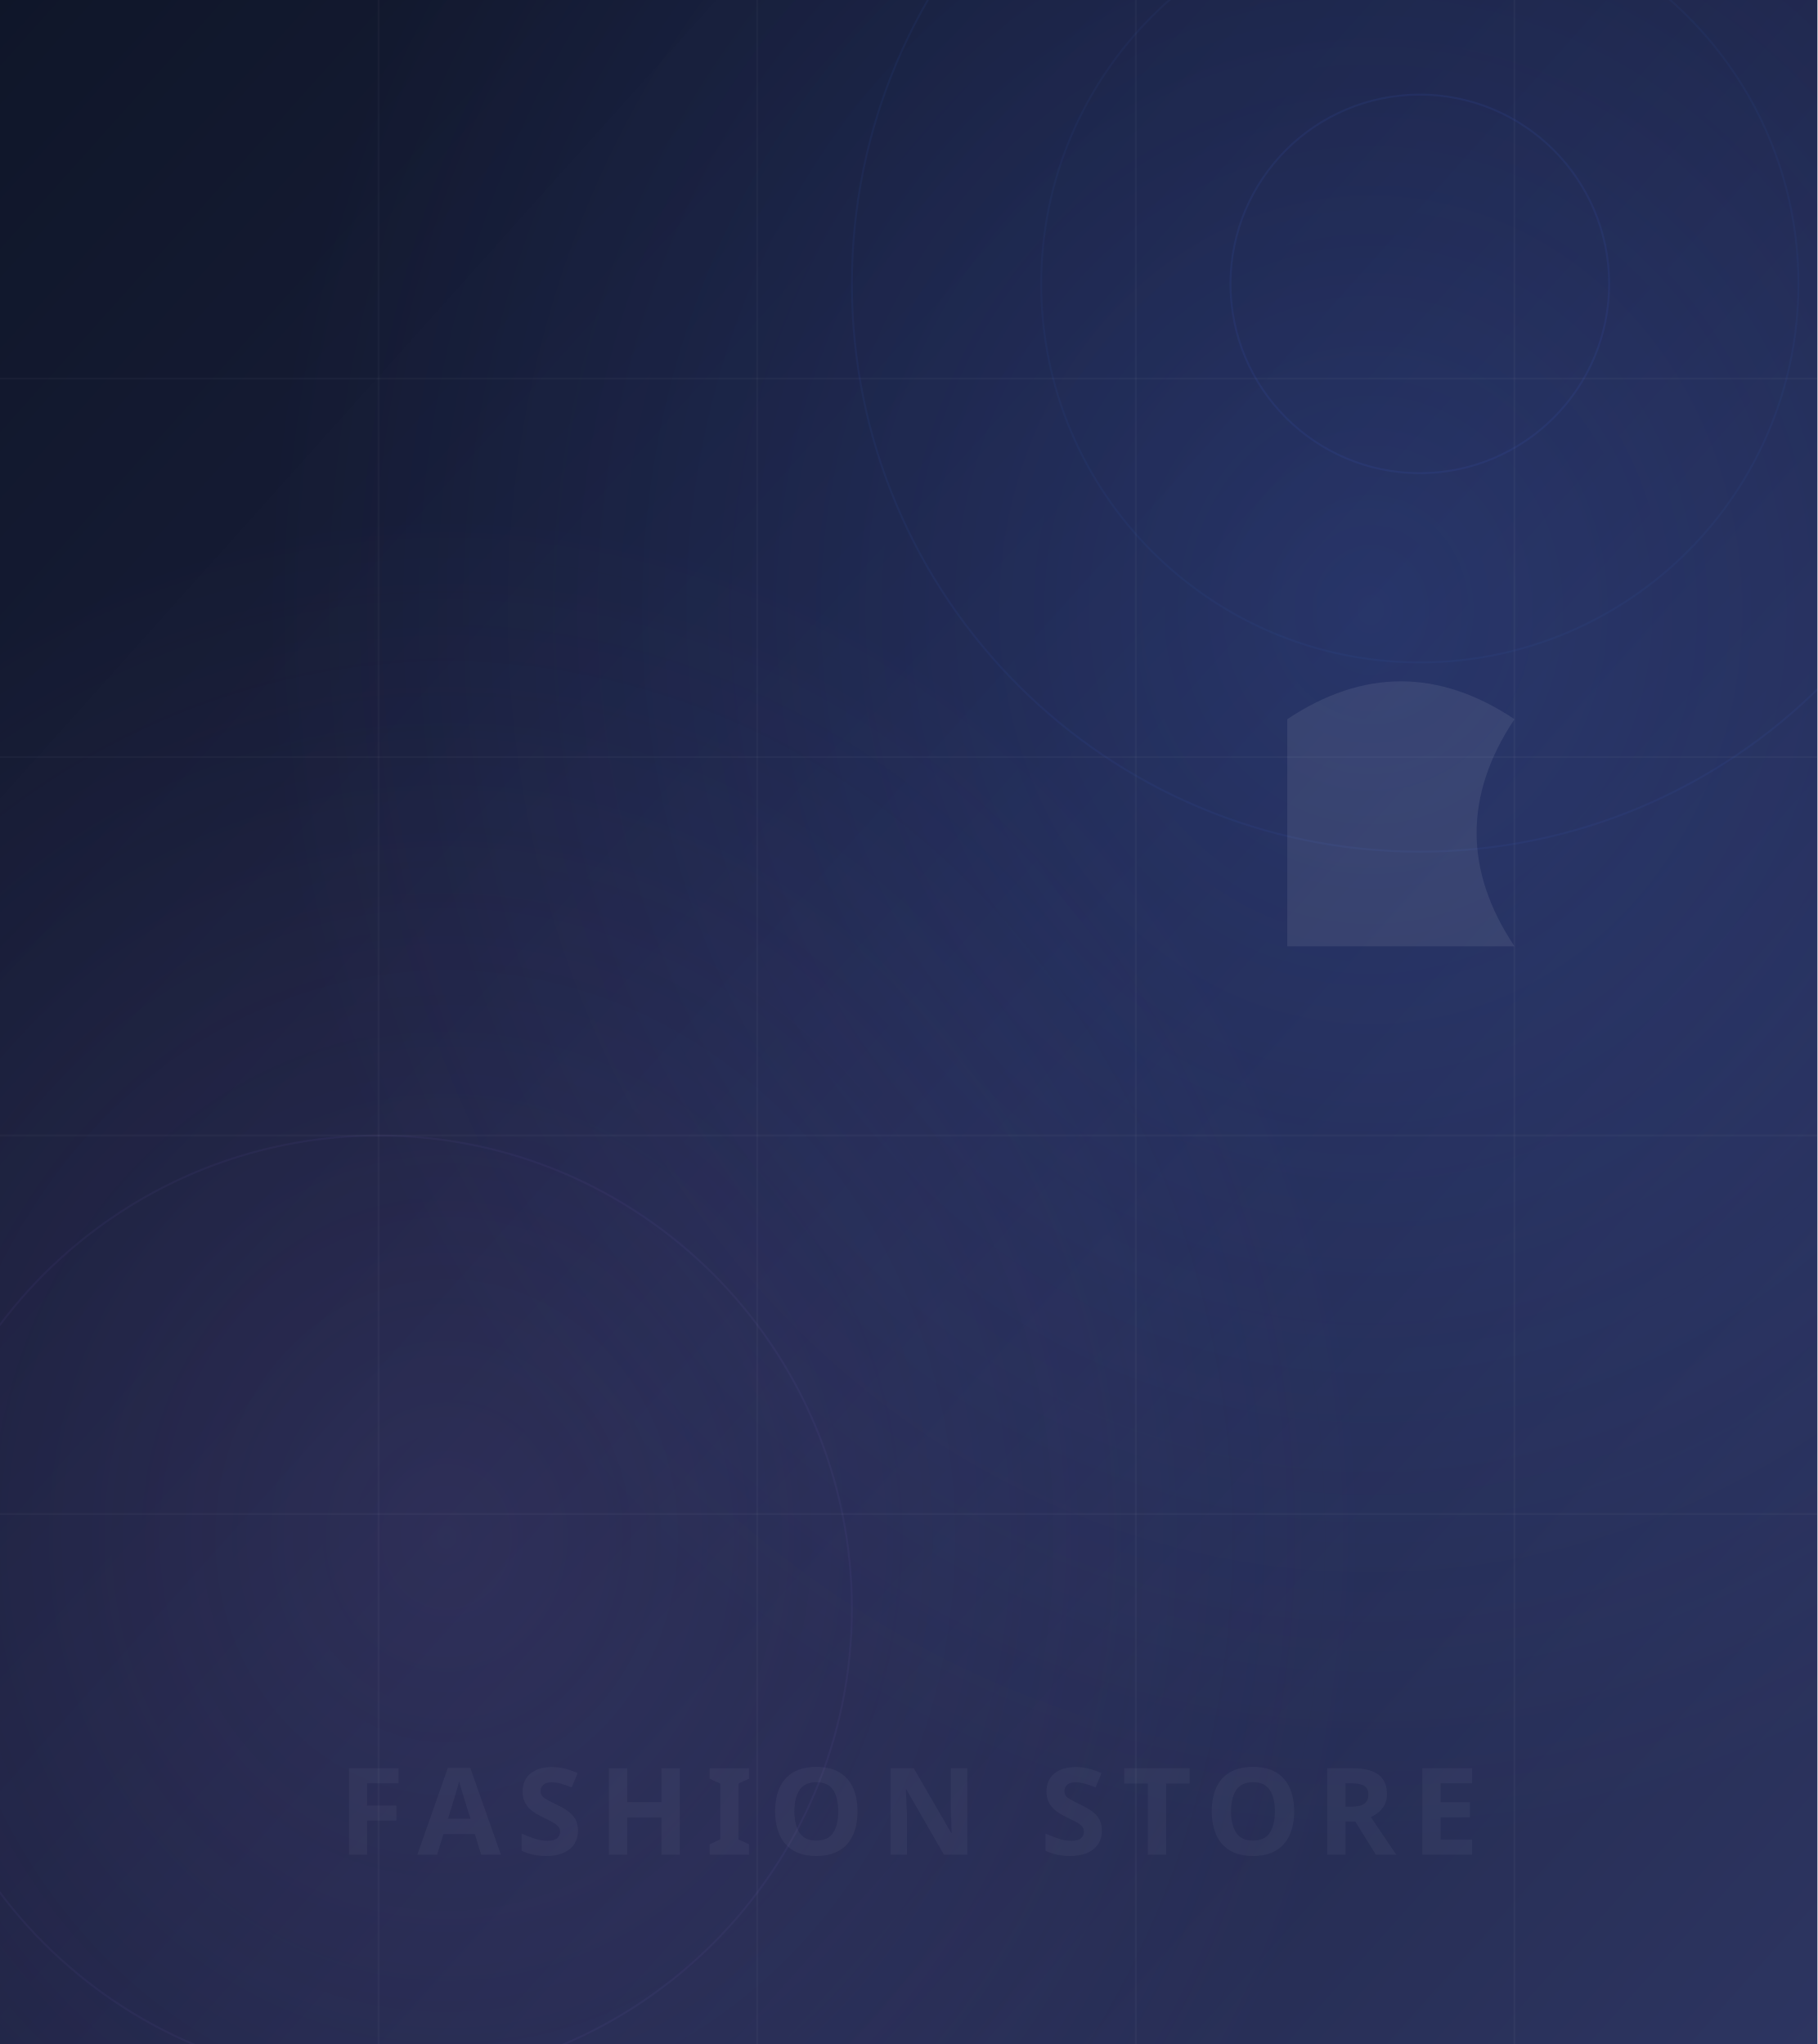
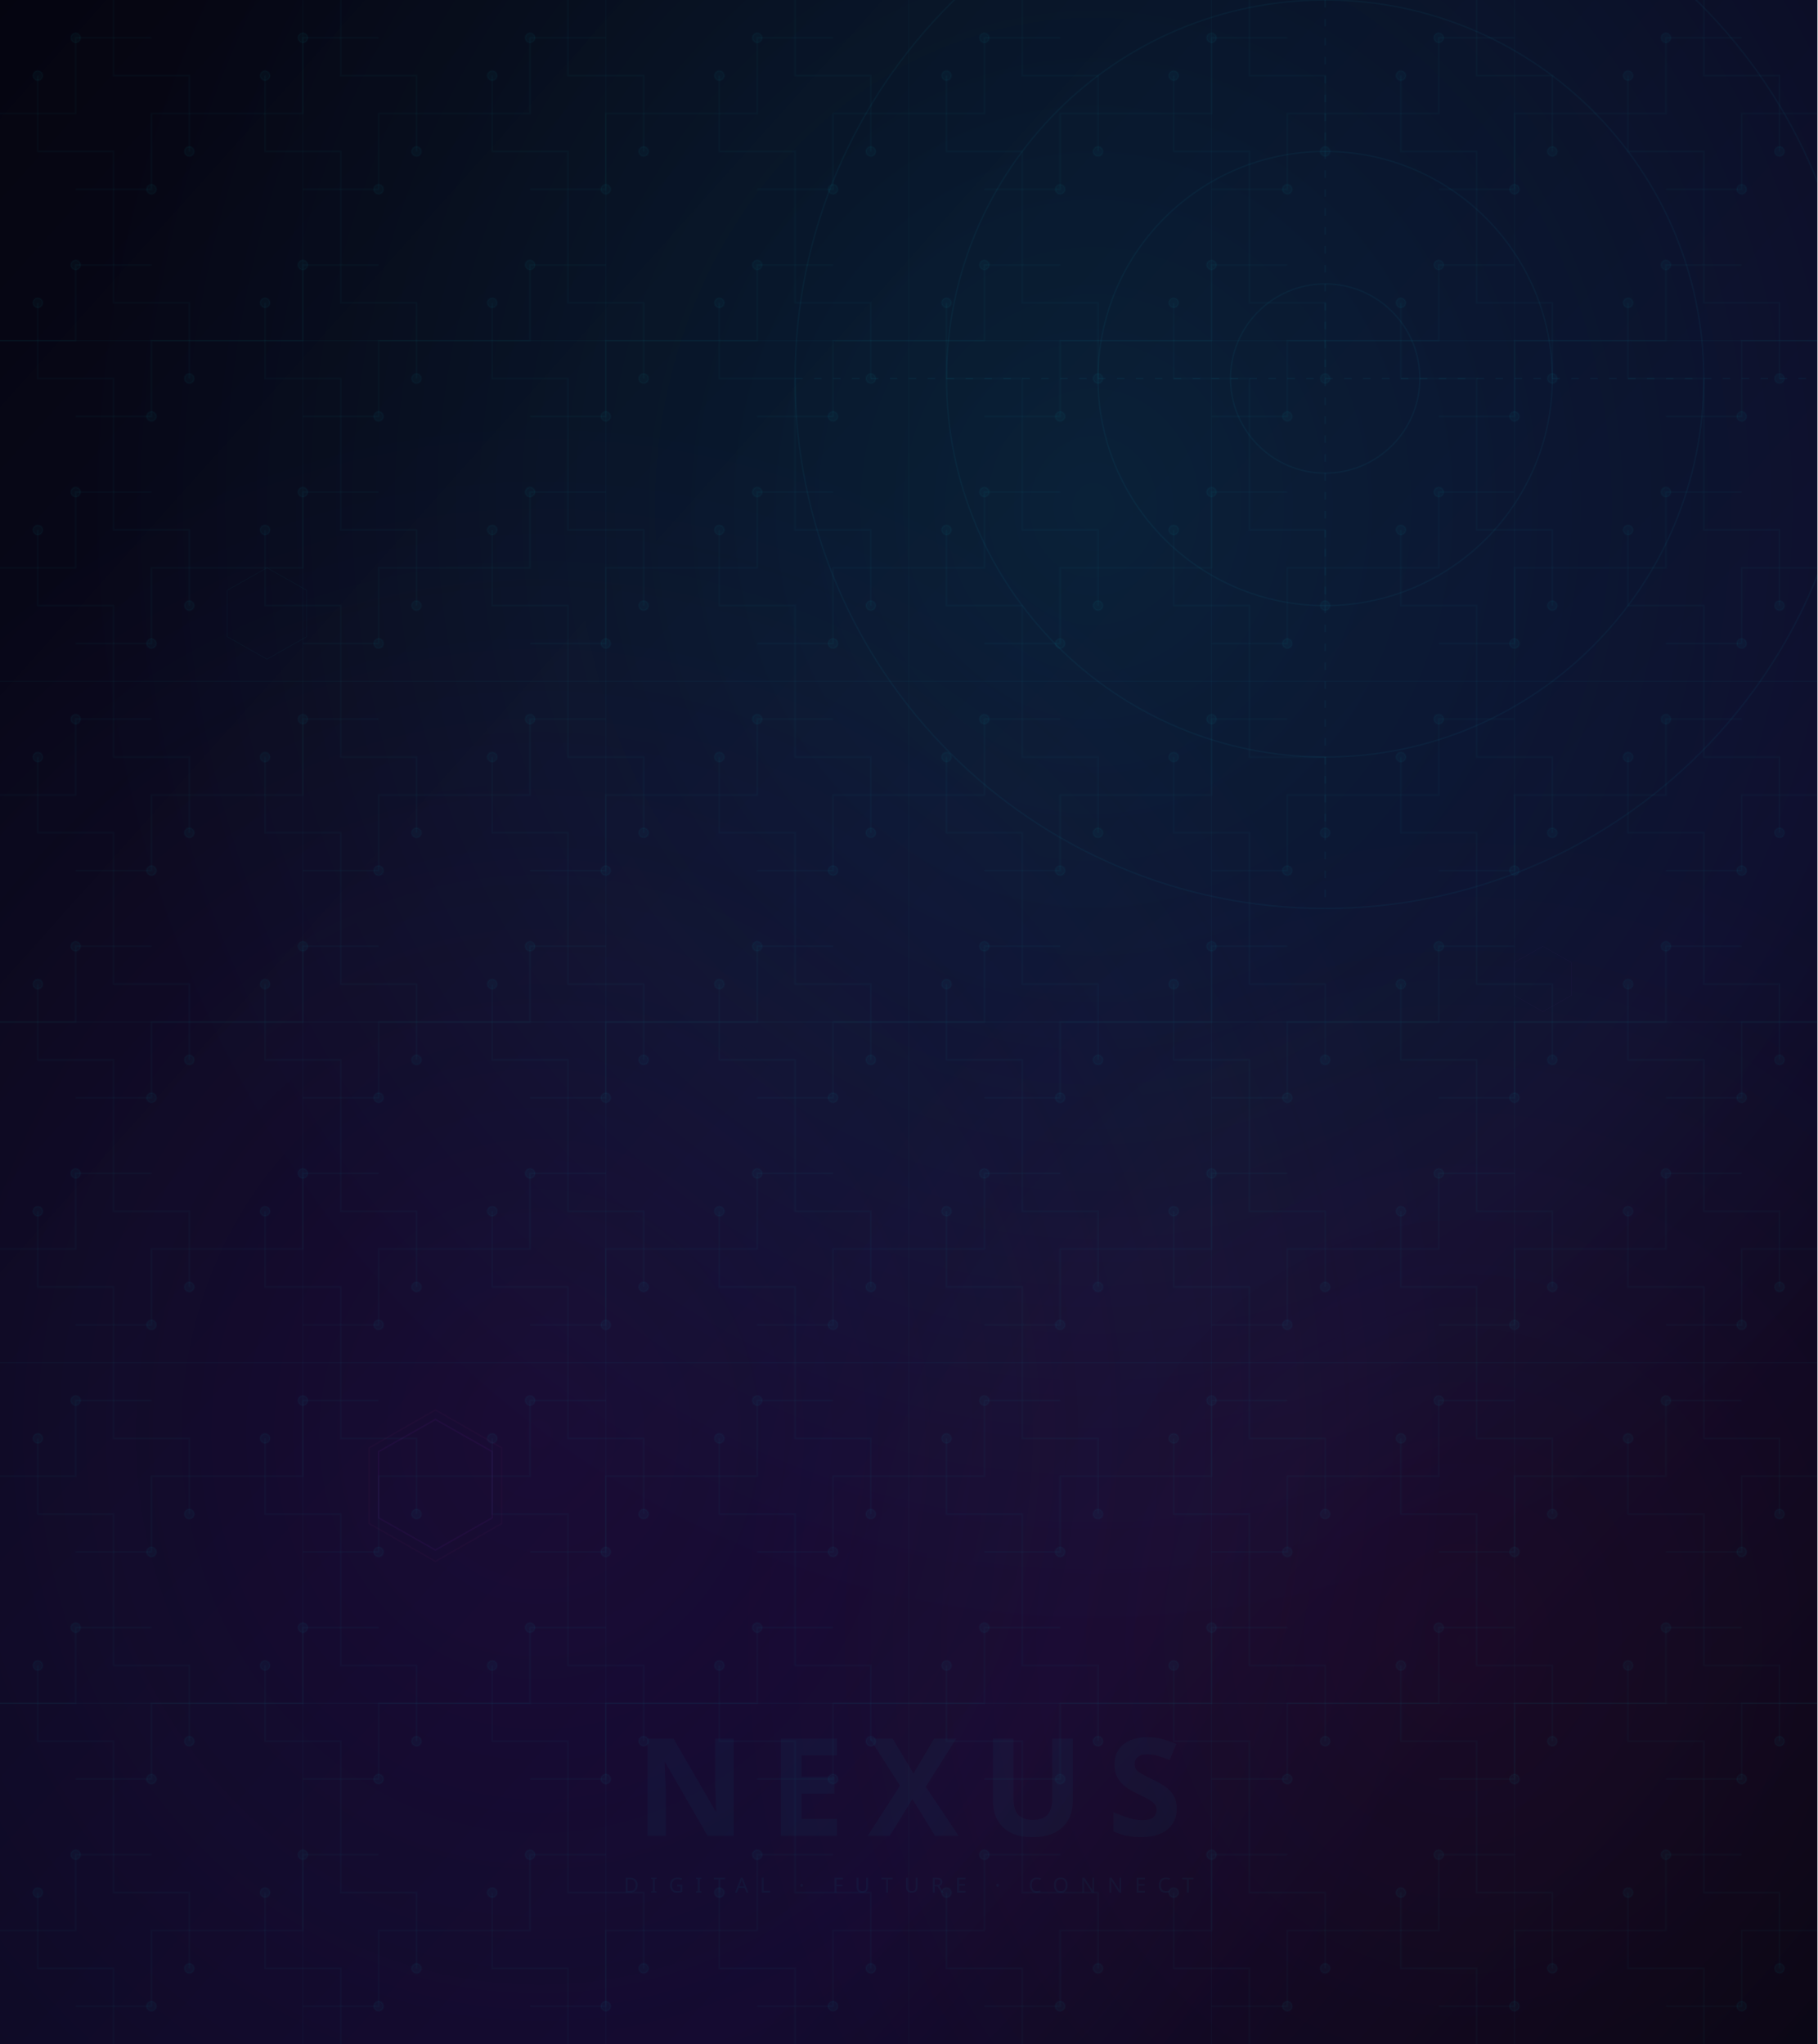
<svg xmlns="http://www.w3.org/2000/svg" viewBox="0 0 960 1080" preserveAspectRatio="xMidYMid slice">
  <defs>
    <linearGradient id="loginBg" x1="0" y1="0" x2="1" y2="1">
-       <stop offset="0%" stop-color="#0F1629" />
-       <stop offset="40%" stop-color="#1A1F3C" />
-       <stop offset="100%" stop-color="#2D3561" />
+       <stop offset="0%" stop-color="#050510" />
+       <stop offset="35%" stop-color="#0a0a20" />
+       <stop offset="70%" stop-color="#0f0a2a" />
+       <stop offset="100%" stop-color="#060612" />
    </linearGradient>
-     <radialGradient id="glowBlue" cx="75%" cy="30%" r="60%">
-       <stop offset="0%" stop-color="rgba(79,124,255,0.2)" />
-       <stop offset="100%" stop-color="rgba(79,124,255,0)" />
+     <radialGradient id="glowCyan" cx="60%" cy="25%" r="55%">
+       <stop offset="0%" stop-color="rgba(0,240,255,0.10)" />
+       <stop offset="100%" stop-color="rgba(0,240,255,0)" />
    </radialGradient>
-     <radialGradient id="glowPurple" cx="25%" cy="75%" r="50%">
-       <stop offset="0%" stop-color="rgba(167,139,250,0.12)" />
-       <stop offset="100%" stop-color="rgba(167,139,250,0)" />
+     <radialGradient id="glowMagenta" cx="30%" cy="70%" r="50%">
+       <stop offset="0%" stop-color="rgba(184,41,247,0.08)" />
+       <stop offset="100%" stop-color="rgba(184,41,247,0)" />
    </radialGradient>
+     <radialGradient id="glowPink" cx="80%" cy="80%" r="40%">
+       <stop offset="0%" stop-color="rgba(255,42,138,0.06)" />
+       <stop offset="100%" stop-color="rgba(255,42,138,0)" />
+     </radialGradient>
+     <pattern id="circuit" x="0" y="0" width="120" height="120" patternUnits="userSpaceOnUse">
+       <g stroke="rgba(0,240,255,0.025)" stroke-width="0.8" fill="none">
+         <path d="M0 60 L40 60 L40 20 L80 20" />
+         <path d="M60 0 L60 40 L100 40 L100 80" />
+         <path d="M120 60 L80 60 L80 100 L40 100" />
+         <path d="M60 120 L60 80 L20 80 L20 40" />
+         <circle cx="40" cy="20" r="2.5" fill="rgba(0,240,255,0.03)" />
+         <circle cx="100" cy="80" r="2.5" fill="rgba(0,240,255,0.03)" />
+         <circle cx="20" cy="40" r="2.5" fill="rgba(0,240,255,0.03)" />
+         <circle cx="80" cy="100" r="2.5" fill="rgba(0,240,255,0.03)" />
+       </g>
+     </pattern>
  </defs>
  <rect width="960" height="1080" fill="url(#loginBg)" />
-   <rect width="960" height="1080" fill="url(#glowBlue)" />
-   <rect width="960" height="1080" fill="url(#glowPurple)" />
-   <g stroke="rgba(255,255,255,0.03)" stroke-width="1">
-     <line x1="0" y1="200" x2="960" y2="200" />
-     <line x1="0" y1="400" x2="960" y2="400" />
-     <line x1="0" y1="600" x2="960" y2="600" />
-     <line x1="0" y1="800" x2="960" y2="800" />
-     <line x1="200" y1="0" x2="200" y2="1080" />
-     <line x1="400" y1="0" x2="400" y2="1080" />
-     <line x1="600" y1="0" x2="600" y2="1080" />
+   <rect width="960" height="1080" fill="url(#glowCyan)" />
+   <rect width="960" height="1080" fill="url(#glowMagenta)" />
+   <rect width="960" height="1080" fill="url(#glowPink)" />
+   <rect width="960" height="1080" fill="url(#circuit)" />
+   <g stroke="rgba(0,240,255,0.025)" stroke-width="0.5">
+     <line x1="0" y1="180" x2="960" y2="180" />
+     <line x1="0" y1="360" x2="960" y2="360" />
+     <line x1="0" y1="540" x2="960" y2="540" />
+     <line x1="0" y1="720" x2="960" y2="720" />
+     <line x1="0" y1="900" x2="960" y2="900" />
+     <line x1="160" y1="0" x2="160" y2="1080" />
+     <line x1="320" y1="0" x2="320" y2="1080" />
+     <line x1="480" y1="0" x2="480" y2="1080" />
+     <line x1="640" y1="0" x2="640" y2="1080" />
    <line x1="800" y1="0" x2="800" y2="1080" />
  </g>
-   <circle cx="750" cy="150" r="300" stroke="rgba(79,124,255,0.06)" stroke-width="1" fill="none" />
-   <circle cx="750" cy="150" r="200" stroke="rgba(79,124,255,0.05)" stroke-width="1" fill="none" />
-   <circle cx="750" cy="150" r="100" stroke="rgba(79,124,255,0.08)" stroke-width="1" fill="none" />
-   <circle cx="200" cy="850" r="250" stroke="rgba(167,139,250,0.05)" stroke-width="1" fill="none" />
-   <g opacity="0.08" transform="translate(680, 380)">
-     <path d="M0 0 Q60 -40 120 0 Q80 60 120 120 L0 120 Z" fill="white" />
+   <g stroke="rgba(0,240,255,0.04)" stroke-width="0.8" fill="none">
+     <circle cx="700" cy="200" r="280" />
+     <circle cx="700" cy="200" r="200" />
+     <circle cx="700" cy="200" r="120" />
+     <circle cx="700" cy="200" r="50" />
+     <line x1="700" y1="-80" x2="700" y2="480" stroke-dasharray="4 6" />
+     <line x1="420" y1="200" x2="980" y2="200" stroke-dasharray="4 6" />
  </g>
-   <text x="480" y="980" font-family="'PingFang SC','Microsoft YaHei',sans-serif" font-size="64" font-weight="800" fill="rgba(255,255,255,0.04)" text-anchor="middle" letter-spacing="8">FASHION STORE</text>
+   <g stroke="rgba(184,41,247,0.05)" stroke-width="0.8" fill="none" transform="translate(200, 750)">
+     <polygon points="30,0 60,17 60,52 30,69 0,52 0,17" />
+     <polygon points="30,-5 65,15 65,55 30,75 -5,55 -5,15" stroke="rgba(255,42,138,0.03)" />
+   </g>
+   <g stroke="rgba(0,240,255,0.03)" stroke-width="0.6" fill="none" transform="translate(120, 300) scale(0.7)">
+     <polygon points="30,0 60,17 60,52 30,69 0,52 0,17" />
+   </g>
+   <g stroke="rgba(184,41,247,0.03)" stroke-width="0.6" fill="none" transform="translate(800, 500) scale(0.5)">
+     <polygon points="30,0 60,17 60,52 30,69 0,52 0,17" />
+   </g>
+   <text x="480" y="970" font-family="'Orbitron','PingFang SC',sans-serif" font-size="72" font-weight="800" fill="rgba(0,240,255,0.03)" text-anchor="middle" letter-spacing="12">NEXUS</text>
+   <text x="480" y="1000" font-family="'Orbitron','PingFang SC',sans-serif" font-size="11" font-weight="400" fill="rgba(0,240,255,0.04)" text-anchor="middle" letter-spacing="6">DIGITAL · FUTURE · CONNECT</text>
</svg>
